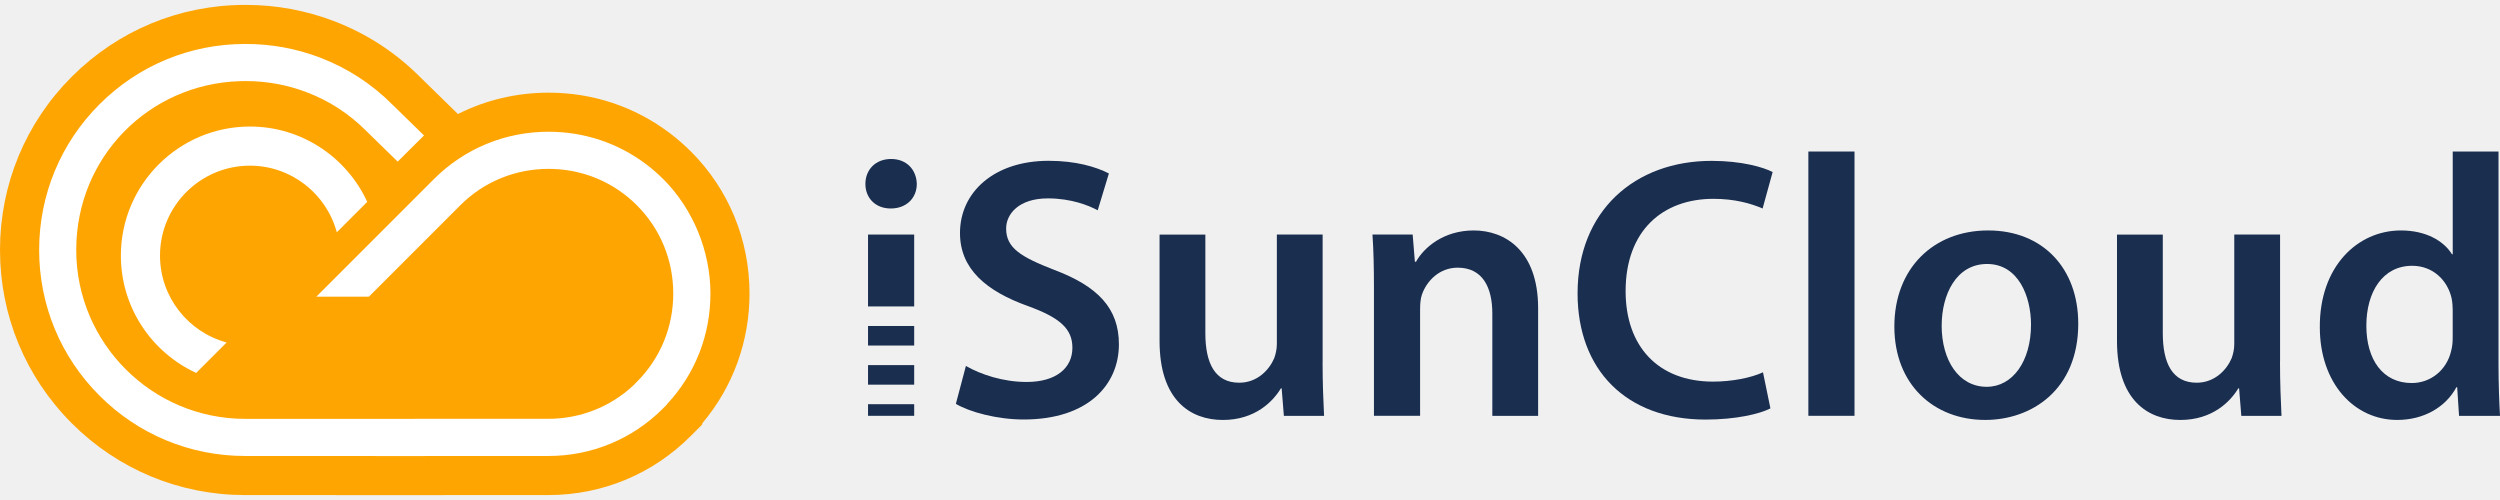
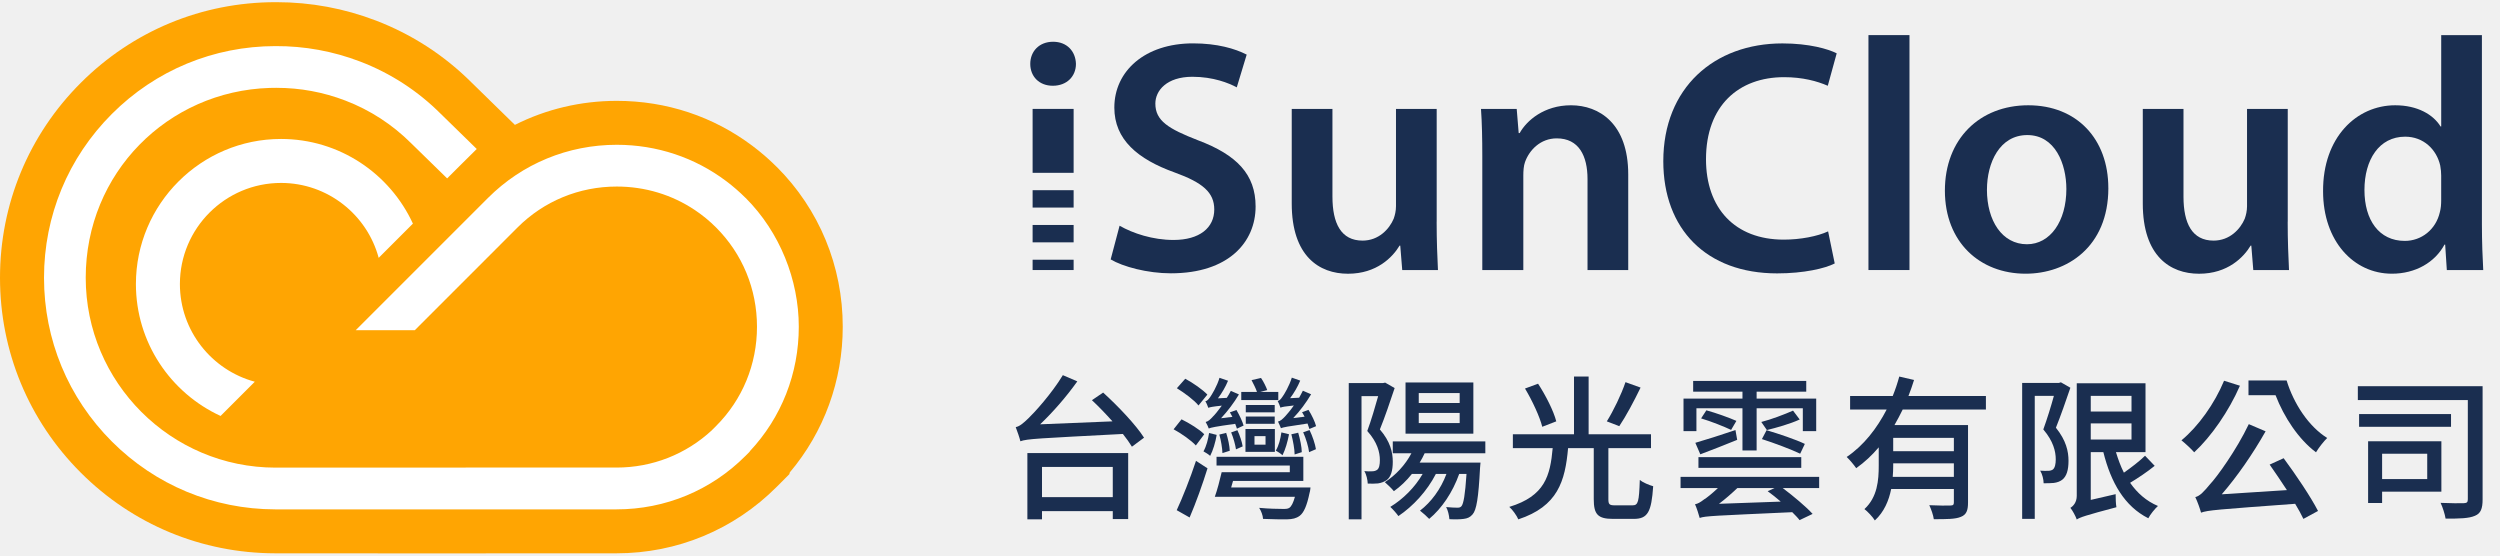
- <svg xmlns="http://www.w3.org/2000/svg" width="200" height="40" viewBox="0 0 200 40" fill="none">
-   <g clip-path="url(#clip0_10_8604)">
-     <path d="M55.262 12.111C54.733 11.582 54.16 11.083 53.558 10.631C50.764 8.525 47.419 7.413 43.886 7.413C41.323 7.413 38.854 8.004 36.636 9.122L33.568 6.124C31.617 4.176 29.324 2.689 26.757 1.703C24.491 0.833 22.108 0.392 19.678 0.392H19.593C14.361 0.396 9.444 2.437 5.743 6.135C2.04 9.836 0 14.762 0 19.998C0 25.234 2.04 30.16 5.743 33.863C9.435 37.555 14.346 39.595 19.573 39.606H26.878V39.61H33.996L37.123 39.606H43.866C48.175 39.606 52.223 37.926 55.264 34.875L56.163 33.975L56.193 33.852C58.631 30.962 59.962 27.314 59.962 23.485C59.962 19.179 58.293 15.137 55.264 12.109L55.262 12.111Z" fill="#FFA502" />
-     <path d="M53.051 14.323C52.618 13.89 52.159 13.492 51.676 13.128C49.447 11.448 46.739 10.539 43.886 10.539C40.416 10.539 37.161 11.883 34.721 14.32L26.285 22.756L25.31 23.731H29.513L36.822 16.422C38.7 14.544 41.208 13.51 43.886 13.51C45.897 13.51 47.815 14.094 49.44 15.181C49.978 15.542 50.483 15.954 50.949 16.422C52.827 18.3 53.861 20.808 53.861 23.485C53.861 26.163 52.827 28.671 50.949 30.549L50.659 30.838V30.843C48.805 32.563 46.409 33.505 43.866 33.505H33.135V33.509H30.91H19.61C12.161 33.509 6.099 27.448 6.099 19.998C6.099 12.548 11.932 6.717 19.189 6.493L19.628 6.486C19.643 6.486 19.659 6.486 19.674 6.486C21.359 6.486 23.004 6.792 24.574 7.393C26.344 8.072 27.923 9.1 29.27 10.444L31.815 12.93C31.815 12.93 33.921 10.828 33.921 10.837L31.373 8.349C29.731 6.706 27.802 5.452 25.639 4.622C23.704 3.879 21.673 3.508 19.597 3.517C15.2 3.521 11.067 5.235 7.959 8.344C4.847 11.457 3.132 15.597 3.132 19.998C3.132 24.399 4.847 28.539 7.959 31.651C11.062 34.755 15.189 36.47 19.577 36.478H30.01V36.483H33.998V36.478H43.868C47.338 36.478 50.6 35.126 53.051 32.666L53.34 32.376L53.347 32.347C55.6 29.945 56.835 26.815 56.835 23.485C56.835 20.156 55.491 16.761 53.053 14.32L53.051 14.323Z" fill="white" />
-     <path d="M12.8 20.448C12.8 16.479 16.028 13.253 19.994 13.253C23.317 13.253 26.12 15.518 26.944 18.583L29.379 16.148C27.745 12.596 24.154 10.123 19.994 10.123C14.302 10.123 9.67 14.755 9.67 20.448C9.67 24.608 12.143 28.199 15.694 29.833L18.13 27.397C15.064 26.573 12.8 23.769 12.8 20.448Z" fill="white" />
-     <path d="M73.135 29.209H69.443V30.773H73.135V29.209Z" fill="#1A2E50" />
-     <path d="M73.135 18.764H69.443V24.515H73.135V18.764Z" fill="#1A2E50" />
-     <path d="M73.135 26.079H69.443V27.643H73.135V26.079Z" fill="#1A2E50" />
-     <path d="M71.26 16.679C72.54 16.679 73.344 15.816 73.344 14.714C73.313 13.583 72.54 12.719 71.288 12.719C70.036 12.719 69.232 13.583 69.232 14.714C69.232 15.845 70.036 16.679 71.257 16.679H71.26Z" fill="#1A2E50" />
-     <path d="M73.135 32.336H69.443V33.265H73.135V32.336Z" fill="#1A2E50" />
-     <path d="M77.275 29.277C78.466 29.962 80.253 30.557 82.129 30.557C84.481 30.557 85.792 29.455 85.792 27.817C85.792 26.297 84.78 25.405 82.219 24.48C78.914 23.29 76.799 21.533 76.799 18.643C76.799 15.366 79.54 12.864 83.886 12.864C86.06 12.864 87.668 13.341 88.711 13.877L87.817 16.824C87.103 16.438 85.702 15.871 83.827 15.871C81.503 15.871 80.491 17.123 80.491 18.282C80.491 19.831 81.652 20.547 84.332 21.588C87.817 22.899 89.513 24.656 89.513 27.544C89.513 30.759 87.071 33.56 81.89 33.56C79.775 33.56 77.572 32.965 76.469 32.308L77.273 29.27L77.275 29.277Z" fill="#1A2E50" />
-     <path d="M105.807 28.919C105.807 30.645 105.866 32.075 105.925 33.268H102.71L102.532 31.065H102.473C101.847 32.108 100.417 33.597 97.828 33.597C95.238 33.597 92.765 32.018 92.765 27.283V18.766H96.428V26.657C96.428 29.068 97.204 30.617 99.139 30.617C100.597 30.617 101.55 29.573 101.939 28.651C102.057 28.324 102.148 27.937 102.148 27.52V18.764H105.811V28.919H105.807Z" fill="#1A2E50" />
-     <path d="M109.916 23.081C109.916 21.414 109.885 20.013 109.797 18.764H113.013L113.191 20.938H113.281C113.907 19.807 115.483 18.436 117.897 18.436C120.429 18.436 123.05 20.075 123.05 24.66V33.268H119.386V25.078C119.386 22.994 118.611 21.414 116.617 21.414C115.158 21.414 114.146 22.458 113.757 23.558C113.639 23.885 113.608 24.333 113.608 24.748V33.265H109.916V23.081Z" fill="#1A2E50" />
-     <path d="M141.632 32.672C140.769 33.118 138.863 33.566 136.451 33.566C130.078 33.566 126.206 29.576 126.206 23.47C126.206 16.859 130.791 12.869 136.928 12.869C139.339 12.869 141.068 13.376 141.812 13.763L141.008 16.681C140.055 16.264 138.744 15.906 137.077 15.906C132.996 15.906 130.049 18.467 130.049 23.292C130.049 27.7 132.641 30.529 137.048 30.529C138.538 30.529 140.086 30.23 141.039 29.784L141.634 32.672H141.632Z" fill="#1A2E50" />
-     <path d="M144.669 12.122H148.361V33.265H144.669V12.122Z" fill="#1A2E50" />
-     <path d="M166.261 25.882C166.261 31.212 162.508 33.595 158.816 33.595C154.707 33.595 151.548 30.766 151.548 26.119C151.548 21.471 154.676 18.436 159.053 18.436C163.43 18.436 166.259 21.474 166.259 25.882H166.261ZM155.332 26.031C155.332 28.831 156.703 30.944 158.937 30.944C161.021 30.944 162.481 28.888 162.481 25.972C162.481 23.707 161.469 21.118 158.967 21.118C156.466 21.118 155.335 23.619 155.335 26.031H155.332Z" fill="#1A2E50" />
-     <path d="M182.401 28.919C182.401 30.645 182.461 32.075 182.52 33.268H179.305L179.127 31.065H179.067C178.441 32.108 177.012 33.597 174.422 33.597C171.833 33.597 169.36 32.018 169.36 27.283V18.766H173.023V26.657C173.023 29.068 173.799 30.617 175.733 30.617C177.192 30.617 178.145 29.573 178.534 28.651C178.652 28.324 178.742 27.937 178.742 27.52V18.764H182.406V28.919H182.401Z" fill="#1A2E50" />
-     <path d="M199.881 12.122V29.187C199.881 30.676 199.94 32.284 200 33.268H196.723L196.574 30.975H196.514C195.651 32.582 193.894 33.595 191.779 33.595C188.324 33.595 185.586 30.648 185.586 26.18C185.555 21.327 188.595 18.436 192.078 18.436C194.074 18.436 195.502 19.271 196.158 20.343H196.218V12.122H199.881ZM196.218 24.808C196.218 24.509 196.187 24.153 196.128 23.854C195.8 22.425 194.639 21.263 192.972 21.263C190.62 21.263 189.308 23.347 189.308 26.057C189.308 28.767 190.62 30.643 192.941 30.643C194.43 30.643 195.741 29.631 196.097 28.052C196.187 27.724 196.216 27.366 196.216 26.98V24.805L196.218 24.808Z" fill="#1A2E50" />
-   </g>
-   <defs>
-     <clipPath id="clip0_10_8604">
-       <rect width="200" height="39.221" fill="white" transform="translate(0 0.389618)" />
-     </clipPath>
-   </defs>
+ <svg xmlns="http://www.w3.org/2000/svg" width="225" height="50" viewBox="0 0 225 50" fill="none">
+   <path d="M69.902 15.02C69.233 14.35 68.507 13.72 67.746 13.147C64.213 10.483 59.981 9.077 55.512 9.077C52.27 9.077 49.147 9.825 46.341 11.239L42.46 7.447C39.993 4.983 37.093 3.102 33.845 1.854C30.978 0.754 27.964 0.196 24.892 0.196H24.783C18.166 0.201 11.946 2.782 7.265 7.461C2.581 12.142 0 18.373 0 24.996C0 31.619 2.581 37.85 7.265 42.534C11.935 47.204 18.146 49.785 24.758 49.798H33.998V49.804H43.002L46.958 49.798H55.487C60.937 49.798 66.057 47.673 69.905 43.815L71.041 42.676L71.08 42.52C74.164 38.864 75.847 34.25 75.847 29.407C75.847 23.96 73.736 18.848 69.905 15.017L69.902 15.02Z" fill="#FFA502" />
+   <path d="M67.104 17.817C66.557 17.27 65.977 16.767 65.365 16.306C62.546 14.181 59.12 13.031 55.511 13.031C51.122 13.031 47.005 14.731 43.919 17.814L33.248 28.485L32.014 29.719H37.332L46.577 20.473C48.952 18.098 52.125 16.789 55.511 16.789C58.056 16.789 60.481 17.528 62.537 18.904C63.218 19.359 63.857 19.881 64.446 20.473C66.821 22.848 68.129 26.021 68.129 29.407C68.129 32.794 66.821 35.967 64.446 38.342L64.079 38.708V38.714C61.734 40.889 58.703 42.081 55.486 42.081H41.913V42.087H39.099H24.805C15.382 42.087 7.715 34.419 7.715 24.996C7.715 15.573 15.093 8.197 24.272 7.913L24.828 7.905C24.847 7.905 24.866 7.905 24.886 7.905C27.017 7.905 29.098 8.291 31.084 9.052C33.323 9.911 35.32 11.211 37.023 12.911L40.243 16.056C40.243 16.056 42.907 13.397 42.907 13.409L39.685 10.261C37.607 8.183 35.168 6.597 32.431 5.546C29.984 4.607 27.414 4.138 24.789 4.149C19.227 4.155 13.999 6.322 10.068 10.255C6.131 14.192 3.961 19.429 3.961 24.996C3.961 30.563 6.131 35.8 10.068 39.736C13.993 43.662 19.213 45.831 24.764 45.843H37.96V45.848H43.005V45.843H55.489C59.879 45.843 64.004 44.131 67.104 41.02L67.471 40.653L67.48 40.617C70.33 37.578 71.891 33.619 71.891 29.407C71.891 25.196 70.191 20.901 67.107 17.814L67.104 17.817Z" fill="white" />
+   <path d="M16.191 25.565C16.191 20.545 20.274 16.464 25.292 16.464C29.495 16.464 33.04 19.329 34.081 23.207L37.162 20.126C35.096 15.634 30.553 12.506 25.292 12.506C18.091 12.506 12.232 18.365 12.232 25.565C12.232 30.827 15.36 35.369 19.852 37.436L22.933 34.355C19.055 33.313 16.191 29.766 16.191 25.565Z" fill="white" />
+   <path d="M96.626 20.247H92.935V21.811H96.626V20.247Z" fill="#1A2E50" />
+   <path d="M96.626 9.802H92.935V15.554H96.626V9.802Z" fill="#1A2E50" />
+   <path d="M96.626 17.118H92.935V18.681H96.626V17.118Z" fill="#1A2E50" />
+   <path d="M94.751 7.718C96.031 7.718 96.835 6.855 96.835 5.752C96.804 4.621 96.031 3.758 94.779 3.758C93.528 3.758 92.724 4.621 92.724 5.752C92.724 6.883 93.528 7.718 94.749 7.718H94.751Z" fill="#1A2E50" />
+   <path d="M96.626 23.375H92.935V24.304H96.626V23.375Z" fill="#1A2E50" />
+   <path d="M100.766 20.316C101.957 21.001 103.745 21.596 105.62 21.596C107.972 21.596 109.284 20.493 109.284 18.855C109.284 17.335 108.271 16.444 105.71 15.519C102.405 14.329 100.29 12.572 100.29 9.681C100.29 6.404 103.031 3.903 107.377 3.903C109.552 3.903 111.159 4.379 112.202 4.915L111.309 7.863C110.595 7.476 109.194 6.91 107.318 6.91C104.994 6.91 103.982 8.161 103.982 9.321C103.982 10.869 105.144 11.585 107.823 12.626C111.309 13.938 113.004 15.694 113.004 18.583C113.004 21.798 110.562 24.598 105.381 24.598C103.266 24.598 101.063 24.003 99.96 23.346L100.764 20.309L100.766 20.316Z" fill="#1A2E50" />
+   <path d="M129.298 19.957C129.298 21.684 129.357 23.113 129.416 24.306H126.201L126.023 22.103H125.964C125.338 23.146 123.908 24.636 121.319 24.636C118.729 24.636 116.256 23.056 116.256 18.321V9.804H119.92V17.695C119.92 20.107 120.695 21.655 122.63 21.655C124.088 21.655 125.041 20.612 125.43 19.689C125.549 19.362 125.639 18.976 125.639 18.558V9.802H129.302V19.957H129.298Z" fill="#1A2E50" />
+   <path d="M133.407 14.12C133.407 12.453 133.376 11.052 133.289 9.802H136.504L136.682 11.976H136.772C137.398 10.845 138.975 9.475 141.388 9.475C143.921 9.475 146.541 11.113 146.541 15.699V24.306H142.877V16.116C142.877 14.032 142.102 12.453 140.108 12.453C138.65 12.453 137.637 13.496 137.248 14.596C137.13 14.924 137.099 15.372 137.099 15.787V24.304H133.407V14.12Z" fill="#1A2E50" />
+   <path d="M165.123 23.711C164.26 24.157 162.354 24.605 159.942 24.605C153.569 24.605 149.697 20.614 149.697 14.509C149.697 7.898 154.283 3.907 160.419 3.907C162.83 3.907 164.559 4.415 165.303 4.801L164.5 7.72C163.546 7.303 162.235 6.945 160.568 6.945C156.488 6.945 153.54 9.505 153.54 14.331C153.54 18.739 156.132 21.567 160.54 21.567C162.029 21.567 163.577 21.269 164.53 20.823L165.125 23.711H165.123Z" fill="#1A2E50" />
+   <path d="M168.161 3.16H171.853V24.304H168.161V3.16Z" fill="#1A2E50" />
+   <path d="M189.752 16.92C189.752 22.25 185.999 24.633 182.307 24.633C178.198 24.633 175.04 21.805 175.04 17.157C175.04 12.51 178.167 9.475 182.544 9.475C186.921 9.475 189.75 12.512 189.75 16.92H189.752ZM178.824 17.069C178.824 19.87 180.194 21.982 182.428 21.982C184.512 21.982 185.973 19.927 185.973 17.01C185.973 14.746 184.96 12.156 182.459 12.156C179.957 12.156 178.826 14.658 178.826 17.069H178.824Z" fill="#1A2E50" />
+   <path d="M205.892 19.957C205.892 21.684 205.952 23.113 206.011 24.306H202.796L202.618 22.103H202.559C201.933 23.146 200.503 24.636 197.913 24.636C195.324 24.636 192.851 23.056 192.851 18.321V9.804H196.514V17.695C196.514 20.107 197.29 21.655 199.225 21.655C200.683 21.655 201.636 20.612 202.025 19.689C202.143 19.362 202.233 18.976 202.233 18.558V9.802H205.897V19.957H205.892Z" fill="#1A2E50" />
+   <path d="M223.372 3.16V20.225C223.372 21.715 223.432 23.322 223.491 24.306H220.214L220.065 22.013H220.005C219.142 23.621 217.385 24.633 215.27 24.633C211.816 24.633 209.077 21.686 209.077 17.219C209.046 12.365 212.086 9.475 215.569 9.475C217.565 9.475 218.993 10.309 219.65 11.381H219.709V3.16H223.372ZM219.709 15.846C219.709 15.547 219.678 15.192 219.619 14.893C219.292 13.463 218.13 12.301 216.463 12.301C214.111 12.301 212.8 14.386 212.8 17.096C212.8 19.806 214.111 21.681 216.432 21.681C217.921 21.681 219.232 20.669 219.588 19.09C219.678 18.763 219.707 18.405 219.707 18.018V15.844L219.709 15.846Z" fill="#1A2E50" />
+   <path d="M100.15 42.023H93.78V44.739H100.15V42.023ZM92.464 46.742V40.778H101.536V46.714H100.15V45.999H93.78V46.742H92.464ZM98.274 36.017L99.282 35.331C100.598 36.522 102.236 38.243 102.964 39.392L101.872 40.203C101.662 39.853 101.382 39.462 101.06 39.056C93.36 39.462 92.464 39.489 91.834 39.714C91.778 39.447 91.554 38.803 91.414 38.44C91.75 38.383 92.1 38.09 92.562 37.642C93.052 37.179 94.634 35.458 95.656 33.764L96.958 34.324C95.95 35.737 94.76 37.096 93.612 38.188L100.122 37.922C99.52 37.249 98.876 36.578 98.274 36.017Z" fill="#1A2E50" />
+   <path d="M118.448 38.355L117.846 38.608C117.804 38.481 117.748 38.3 117.678 38.117C115.844 38.383 115.494 38.453 115.284 38.538C115.242 38.425 115.102 38.103 115.018 37.935C115.228 37.907 115.424 37.725 115.676 37.459C115.802 37.319 116.124 36.956 116.446 36.493C115.634 36.578 115.396 36.62 115.242 36.69C115.2 36.55 115.074 36.242 114.99 36.087C115.13 36.074 115.27 35.934 115.41 35.724C115.564 35.528 116.04 34.73 116.264 33.987L117.02 34.254C116.796 34.8 116.46 35.373 116.11 35.836L116.922 35.794C117.034 35.584 117.16 35.373 117.258 35.163L118 35.486C117.552 36.242 116.992 36.998 116.39 37.627L117.412 37.502C117.342 37.361 117.258 37.221 117.188 37.096L117.762 36.886C118.056 37.347 118.35 37.964 118.448 38.355ZM117.16 40.694L116.516 40.904C116.516 40.441 116.376 39.685 116.222 39.084L116.838 38.944C117.006 39.517 117.16 40.245 117.16 40.694ZM115.326 38.916L116.012 39.084C115.886 39.755 115.676 40.483 115.424 40.974C115.298 40.847 115.004 40.651 114.822 40.553C115.102 40.092 115.242 39.489 115.326 38.916ZM115.046 35.276V36.004H111.714V35.276H113.128C113.03 34.968 112.806 34.533 112.638 34.212L113.492 34.016C113.716 34.337 113.954 34.828 114.052 35.108L113.408 35.276H115.046ZM112.12 38.145V37.487H114.724V38.145H112.12ZM114.724 36.452V37.109H112.12V36.452H114.724ZM112.904 39.252V40.022H113.898V39.252H112.904ZM112.092 40.666V38.608H114.738V40.666H112.092ZM111.924 38.3L111.322 38.58C111.28 38.453 111.238 38.3 111.168 38.145C109.334 38.398 108.984 38.481 108.788 38.566C108.746 38.44 108.606 38.132 108.508 37.977C108.732 37.935 108.928 37.754 109.166 37.487C109.32 37.347 109.628 36.969 109.964 36.508C109.138 36.592 108.886 36.648 108.746 36.703C108.704 36.563 108.578 36.255 108.48 36.115C108.648 36.087 108.76 35.947 108.914 35.737C109.054 35.541 109.544 34.743 109.754 34.002L110.524 34.267C110.3 34.813 109.964 35.388 109.614 35.849L110.412 35.807C110.552 35.597 110.664 35.388 110.776 35.178L111.504 35.499C111.056 36.255 110.482 37.011 109.894 37.642L110.916 37.516C110.846 37.389 110.762 37.236 110.692 37.109L111.28 36.9C111.546 37.347 111.826 37.95 111.924 38.3ZM111.84 40.175L111.238 40.441C111.182 40.05 111.014 39.419 110.804 38.916L111.364 38.719C111.588 39.181 111.784 39.797 111.84 40.175ZM110.678 40.568L110.02 40.778C110.006 40.343 109.894 39.644 109.74 39.111L110.356 38.958C110.524 39.475 110.664 40.148 110.678 40.568ZM108.662 35.514L107.864 36.493C107.486 36.017 106.618 35.373 105.918 34.94L106.674 34.086C107.374 34.464 108.242 35.066 108.662 35.514ZM108.382 39.084L107.626 40.092C107.22 39.644 106.324 39.014 105.624 38.636L106.338 37.739C107.052 38.09 107.962 38.65 108.382 39.084ZM107.066 46.574L105.904 45.916C106.408 44.837 107.122 43.045 107.64 41.477L108.676 42.15C108.228 43.592 107.626 45.272 107.066 46.574ZM108.816 38.971L109.502 39.139C109.39 39.812 109.166 40.553 108.914 41.029C108.788 40.904 108.494 40.721 108.312 40.623C108.578 40.148 108.732 39.545 108.816 38.971ZM110.804 43.871H117.944C117.944 43.871 117.916 44.208 117.86 44.361C117.622 45.523 117.342 46.139 116.978 46.419C116.656 46.657 116.334 46.727 115.816 46.742C115.396 46.742 114.542 46.742 113.674 46.7C113.66 46.392 113.506 45.986 113.324 45.706C114.178 45.789 115.088 45.803 115.438 45.803C115.746 45.803 115.886 45.803 116.04 45.706C116.236 45.566 116.39 45.258 116.544 44.712H109.334C109.558 44.081 109.782 43.227 109.95 42.499H116.082V41.898H109.488V41.114H117.3V43.283H110.972L110.804 43.871ZM117.286 38.901L117.86 38.706C118.126 39.252 118.364 39.965 118.434 40.428L117.818 40.694C117.762 40.218 117.538 39.462 117.286 38.901Z" fill="#1A2E50" />
+   <path d="M131.37 36.27V35.373H127.688V36.27H131.37ZM131.37 38.075V37.166H127.688V38.075H131.37ZM132.602 34.422V39.028H126.498V34.422H132.602ZM124.664 34.435L125.518 34.925C125.126 36.102 124.636 37.557 124.188 38.65C125.14 39.755 125.35 40.721 125.35 41.562C125.35 42.359 125.182 42.947 124.776 43.227C124.566 43.367 124.3 43.465 124.02 43.508C123.754 43.535 123.418 43.535 123.096 43.522C123.082 43.2 122.984 42.709 122.788 42.401C123.082 42.429 123.32 42.429 123.502 42.416C123.67 42.416 123.81 42.373 123.936 42.289C124.132 42.15 124.188 41.813 124.188 41.407C124.188 40.708 123.964 39.797 123.054 38.789C123.404 37.852 123.768 36.605 124.034 35.654H122.536V46.742H121.388V34.477H124.468L124.664 34.435ZM133.68 40.791H128.22C128.08 41.086 127.94 41.365 127.772 41.632H133.246L133.204 42.108C133.064 44.837 132.882 45.901 132.532 46.294C132.308 46.559 132.07 46.657 131.734 46.7C131.454 46.742 130.964 46.755 130.446 46.727C130.418 46.392 130.32 45.929 130.152 45.636C130.586 45.678 130.978 45.691 131.146 45.691C131.328 45.691 131.426 45.678 131.538 45.551C131.72 45.313 131.86 44.557 131.986 42.654H131.328C130.74 44.306 129.76 45.761 128.626 46.7C128.458 46.517 128.038 46.139 127.8 45.958C128.808 45.188 129.676 44.011 130.18 42.654H129.228C128.43 44.208 127.17 45.566 125.854 46.447C125.714 46.237 125.35 45.818 125.126 45.621C126.274 44.922 127.338 43.871 128.038 42.654H127.072C126.582 43.27 126.036 43.788 125.448 44.208C125.28 43.983 124.86 43.592 124.636 43.395C125.602 42.779 126.47 41.855 127.03 40.791H125.35V39.727H133.68V40.791Z" fill="#1A2E50" />
+   <path d="M146.294 34.394L147.652 34.883C147.064 36.102 146.322 37.487 145.734 38.355L144.614 37.922C145.202 36.983 145.916 35.514 146.294 34.394ZM140.064 37.922L138.804 38.411C138.58 37.516 137.908 36.059 137.25 34.968L138.426 34.533C139.112 35.584 139.826 36.983 140.064 37.922ZM145.342 45.481H146.924C147.442 45.481 147.512 45.16 147.582 43.2C147.862 43.423 148.422 43.661 148.786 43.76C148.632 46.084 148.296 46.7 147.036 46.7H145.174C143.802 46.7 143.438 46.294 143.438 44.922V40.33H141.128C140.862 43.312 140.204 45.566 136.648 46.742C136.508 46.406 136.13 45.873 135.836 45.621C139.056 44.642 139.518 42.807 139.742 40.33H136.158V39.084H141.66V33.889H142.976V39.084H148.59V40.33H144.754V44.922C144.754 45.383 144.838 45.481 145.342 45.481Z" fill="#1A2E50" />
+   <path d="M152.678 36.745V38.803H151.516V35.877H156.822V35.248H152.384V34.282H162.562V35.248H158.096V35.877H163.458V38.803H162.254V36.745H158.096V40.539H156.822V36.745H152.678ZM153.028 40.889L152.58 39.853C153.504 39.587 154.862 39.154 156.192 38.706L156.346 39.587C155.198 40.05 154.008 40.526 153.028 40.889ZM153.098 37.656L153.574 36.928C154.442 37.166 155.646 37.599 156.276 37.88L155.8 38.691C155.184 38.398 153.994 37.922 153.098 37.656ZM162.114 41.142V42.108H152.86V41.142H162.114ZM158.572 39.517L158.992 38.719C160.084 39.041 161.624 39.559 162.436 39.952L162.016 40.834C161.232 40.456 159.706 39.882 158.572 39.517ZM161.372 36.956L161.974 37.754C161.092 38.16 159.874 38.495 159.02 38.706L158.516 37.977C159.37 37.767 160.644 37.278 161.372 36.956ZM154.708 45.342L160.266 45.145C159.874 44.809 159.468 44.474 159.09 44.208L159.706 43.928H156.36C155.828 44.431 155.268 44.922 154.708 45.342ZM163.724 42.919V43.928H160.448C161.4 44.642 162.534 45.593 163.136 46.252L161.96 46.812C161.806 46.602 161.568 46.364 161.302 46.097C154.246 46.419 153.49 46.434 152.972 46.615C152.902 46.349 152.706 45.719 152.552 45.383C152.804 45.342 153.056 45.188 153.364 44.95C153.588 44.824 154.092 44.417 154.61 43.928H151.25V42.919H163.724Z" fill="#1A2E50" />
+   <path d="M175.848 40.609V39.406H170.388V40.609H175.848ZM170.346 42.919H175.848V41.702H170.388V41.94C170.388 42.248 170.374 42.584 170.346 42.919ZM178.732 36.858H171.242C171.004 37.334 170.766 37.809 170.5 38.258H177.122V45.23C177.122 45.929 176.982 46.322 176.478 46.517C175.988 46.727 175.204 46.727 174.042 46.727C174 46.377 173.804 45.818 173.636 45.468C174.462 45.51 175.302 45.51 175.54 45.495C175.778 45.495 175.848 45.425 175.848 45.215V44.011H170.206C169.996 45.062 169.562 46.084 168.736 46.84C168.568 46.545 168.05 45.999 167.798 45.818C168.974 44.739 169.086 43.214 169.086 41.911V40.26C168.484 40.974 167.812 41.603 167.056 42.136C166.86 41.842 166.468 41.38 166.202 41.127C167.742 40.092 168.932 38.538 169.8 36.858H166.51V35.639H170.346C170.584 35.051 170.78 34.464 170.934 33.889L172.264 34.197C172.11 34.673 171.956 35.163 171.76 35.639H178.732V36.858Z" fill="#1A2E50" />
+   <path d="M185.48 34.407L186.334 34.898C185.942 36.045 185.466 37.417 185.032 38.495C185.956 39.644 186.166 40.623 186.166 41.477C186.166 42.289 185.998 42.877 185.592 43.185C185.382 43.34 185.144 43.423 184.836 43.465C184.584 43.493 184.234 43.493 183.926 43.493C183.926 43.172 183.814 42.681 183.618 42.359C183.912 42.373 184.136 42.388 184.346 42.373C184.5 42.373 184.64 42.331 184.752 42.261C184.948 42.108 185.018 41.758 185.018 41.337C185.018 40.623 184.794 39.7 183.898 38.65C184.234 37.725 184.598 36.55 184.85 35.626H183.128V46.7H181.994V34.464H185.298L185.48 34.407ZM188.168 38.103V39.559H191.836V38.103H188.168ZM191.836 35.626H188.168V37.039H191.836V35.626ZM193.054 41.016L193.922 41.925C193.25 42.471 192.41 43.032 191.71 43.452C192.354 44.376 193.18 45.103 194.216 45.538C193.936 45.789 193.516 46.307 193.348 46.644C191.206 45.566 189.988 43.438 189.302 40.694H188.168V44.992L190.408 44.474C190.408 44.837 190.422 45.355 190.478 45.65C187.678 46.392 187.202 46.559 186.908 46.755C186.81 46.462 186.53 45.944 186.334 45.706C186.572 45.566 186.908 45.23 186.908 44.627V34.492H193.096V40.694H190.436C190.632 41.337 190.856 41.953 191.15 42.541C191.808 42.08 192.578 41.492 193.054 41.016Z" fill="#1A2E50" />
+   <path d="M200.166 34.267L201.594 34.715C200.6 36.998 199.018 39.279 197.478 40.708C197.254 40.441 196.666 39.895 196.33 39.63C197.856 38.37 199.312 36.325 200.166 34.267ZM204.268 41.813L205.528 41.239C206.648 42.752 207.964 44.712 208.622 45.986L207.306 46.7C207.11 46.294 206.872 45.846 206.564 45.342C199.55 45.859 198.71 45.916 198.094 46.139C198.024 45.859 197.772 45.132 197.576 44.739C197.996 44.642 198.374 44.221 198.906 43.578C199.494 42.962 201.272 40.526 202.392 38.173L203.904 38.818C202.756 40.847 201.356 42.877 199.956 44.487L205.822 44.109C205.304 43.312 204.758 42.514 204.268 41.813ZM202.364 34.239H205.794C206.438 36.34 207.782 38.383 209.448 39.419C209.14 39.714 208.678 40.301 208.44 40.708C206.858 39.517 205.57 37.557 204.8 35.569H202.364V34.239Z" fill="#1A2E50" />
+   <path d="M218.45 40.834H214.39V43.115H218.45V40.834ZM219.724 44.249H214.39V45.272H213.13V39.714H219.724V44.249ZM220.592 37.264V38.411H212.318V37.264H220.592ZM223.434 34.758V44.95C223.434 45.776 223.266 46.209 222.748 46.419C222.216 46.657 221.348 46.685 220.102 46.672C220.046 46.294 219.836 45.636 219.654 45.258C220.55 45.3 221.488 45.3 221.754 45.285C222.02 45.272 222.104 45.202 222.104 44.935V36.004H212.206V34.758H223.434Z" fill="#1A2E50" />
</svg>
